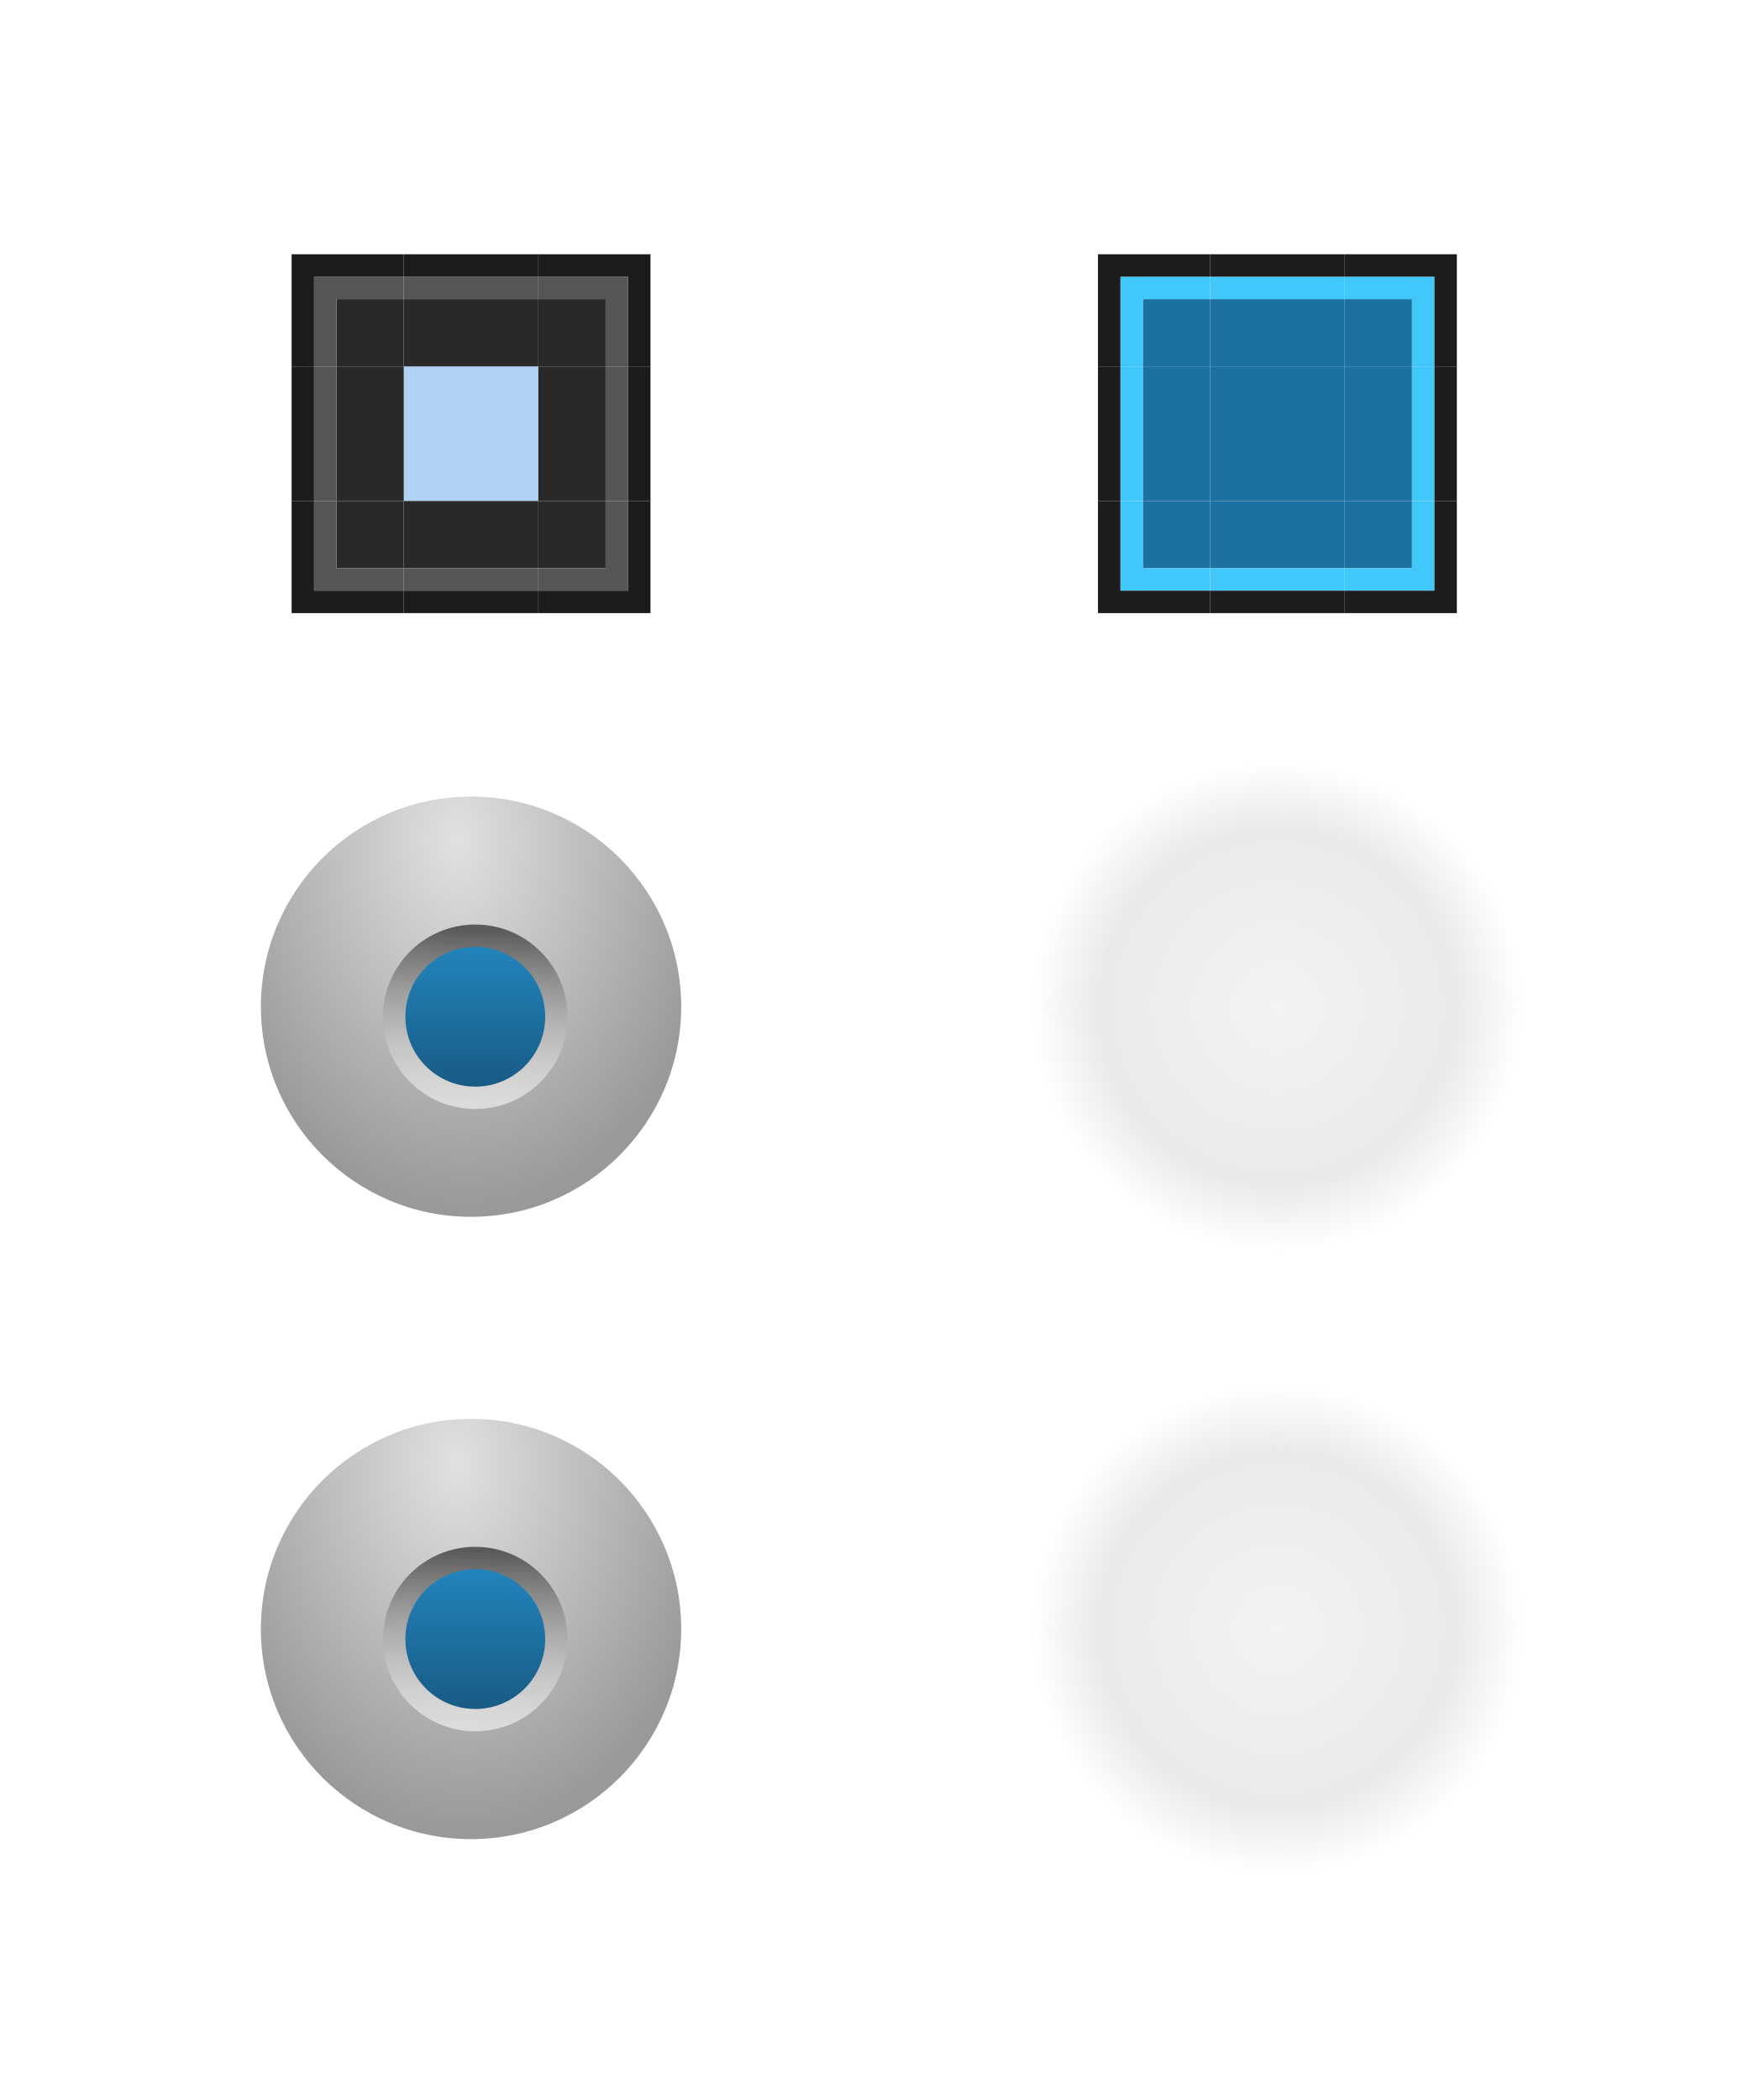
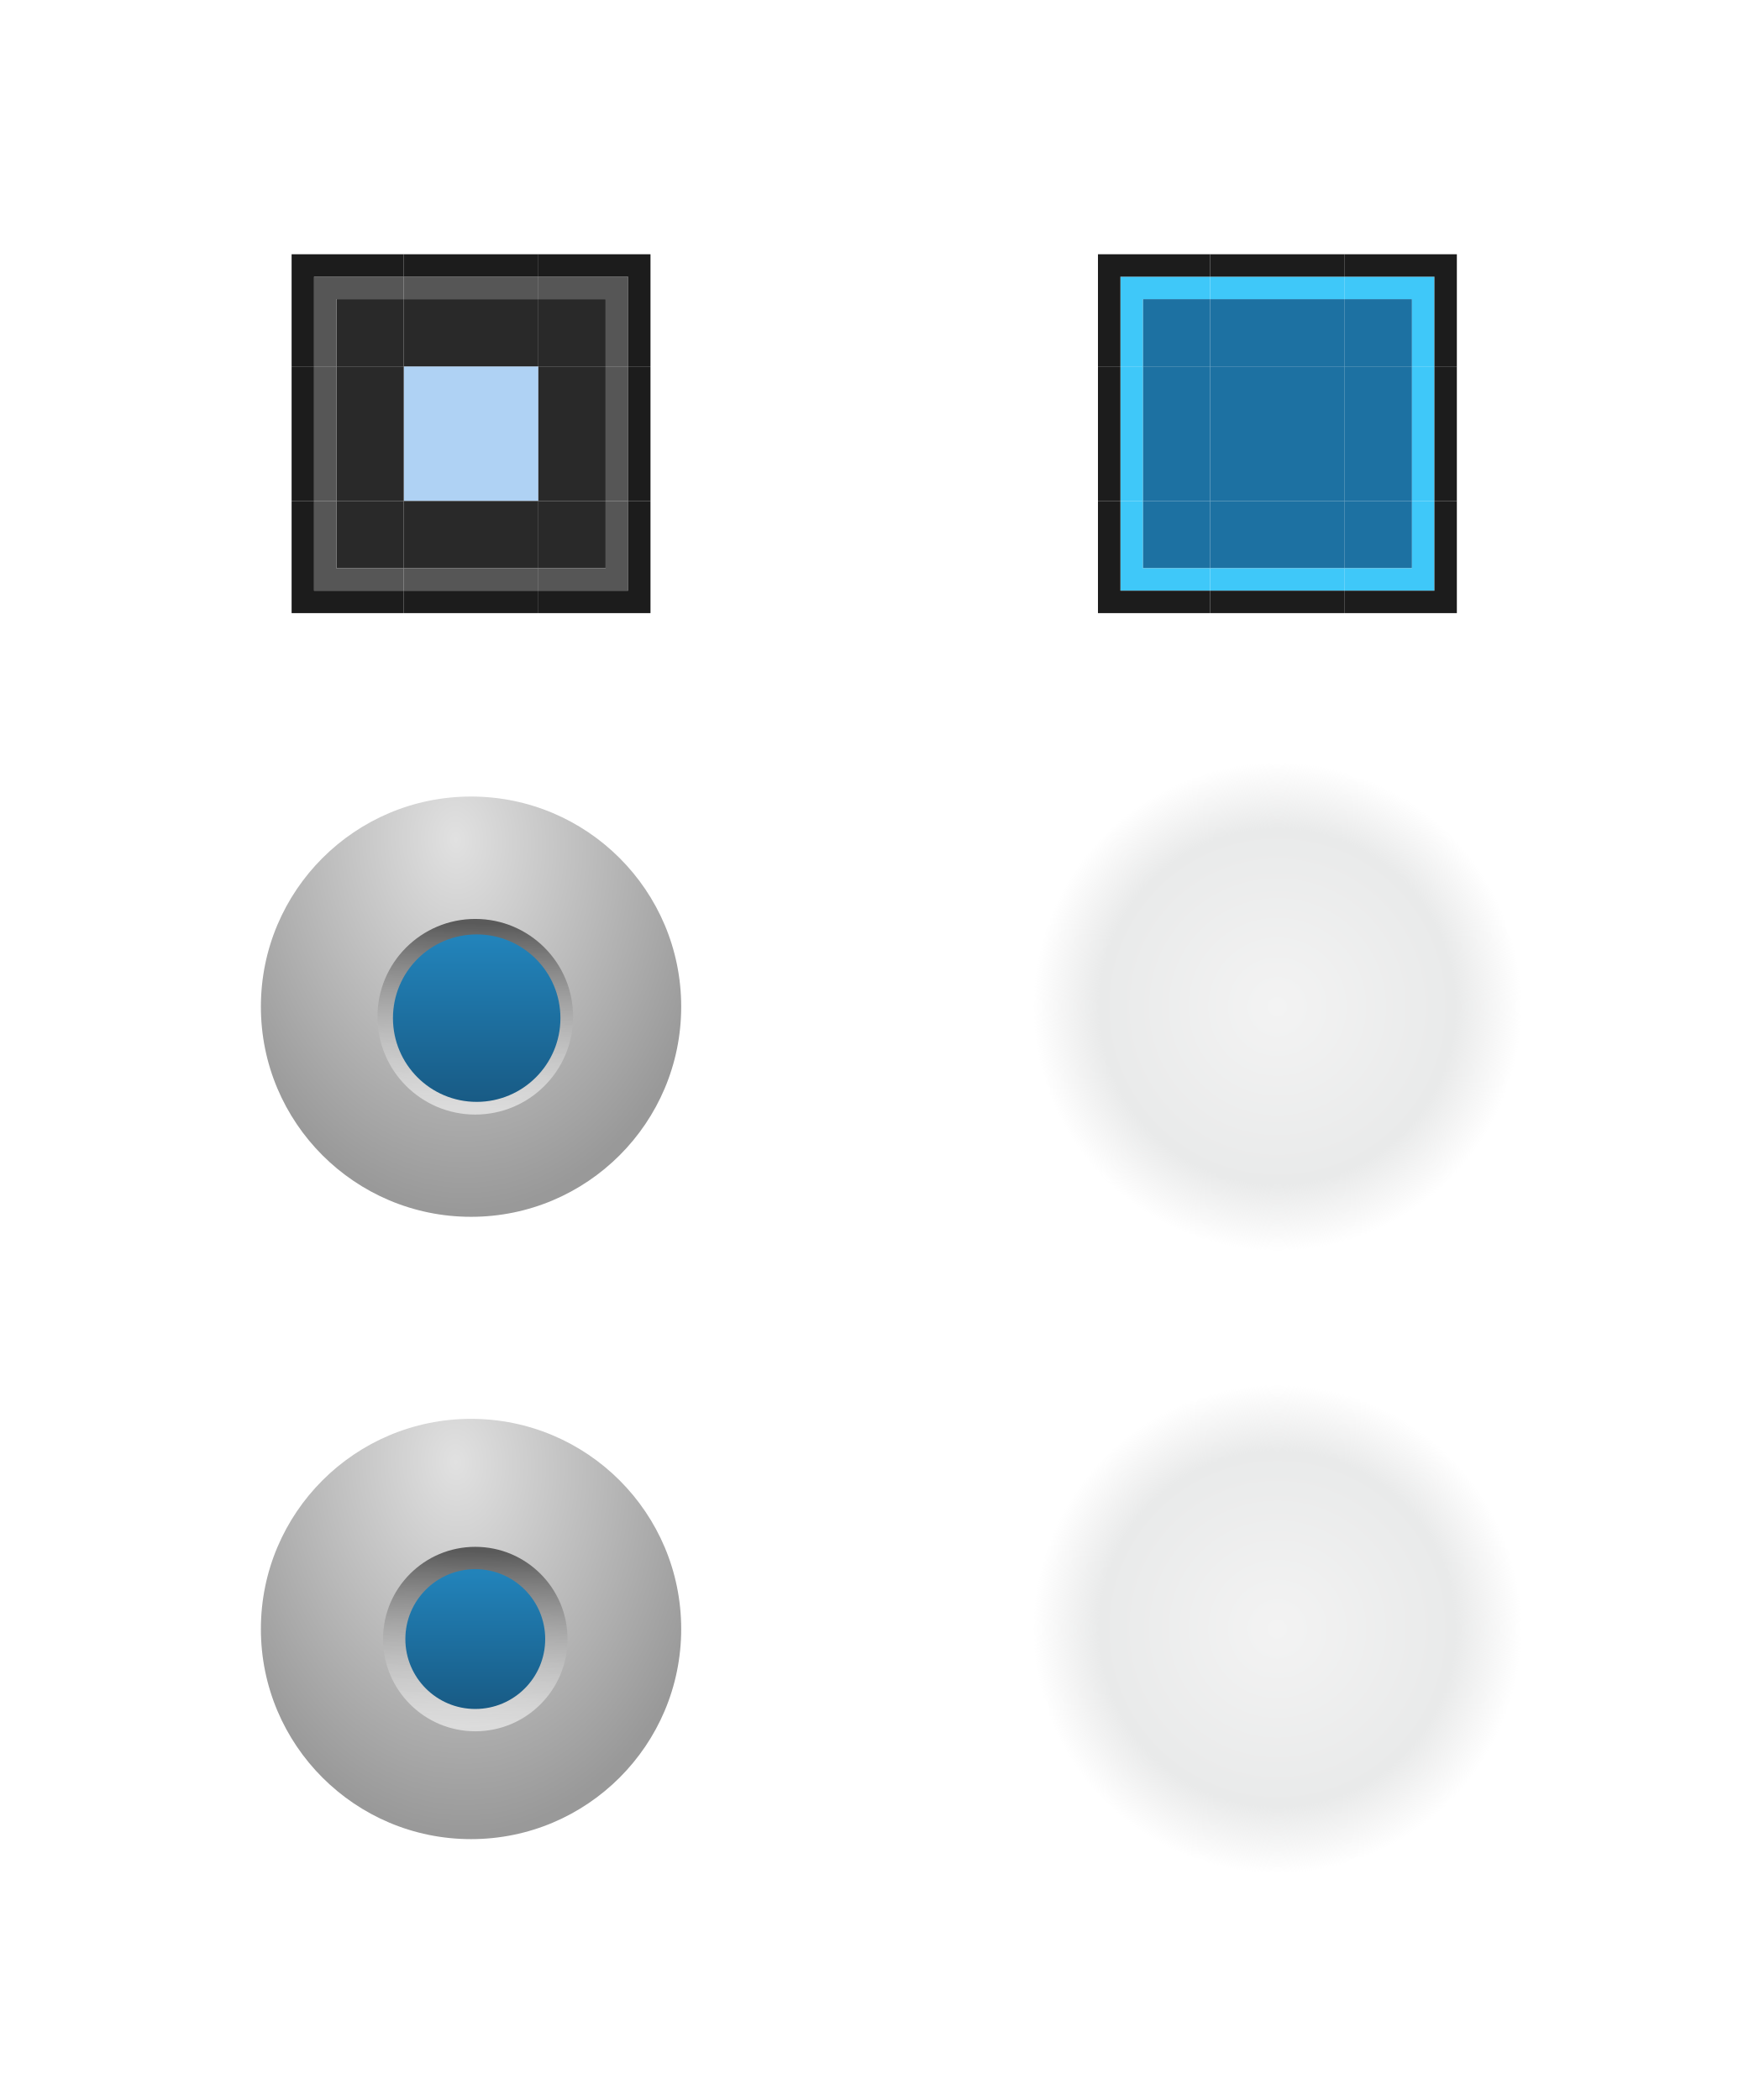
<svg xmlns="http://www.w3.org/2000/svg" xmlns:ns1="http://www.openswatchbook.org/uri/2009/osb" xmlns:xlink="http://www.w3.org/1999/xlink" id="svg3025" version="1.1" height="93.627" width="77.949" viewBox="0 0 77.949 93.627">
  <defs id="defs43">
    <linearGradient id="linearGradient2535">
      <stop style="stop-color:#2283ba;stop-opacity:1" offset="0" id="stop2531" />
      <stop style="stop-color:#185a84;stop-opacity:1" offset="1" id="stop2533" />
    </linearGradient>
    <linearGradient id="linearGradient2527">
      <stop style="stop-color:#5a5a5a;stop-opacity:1" offset="0" id="stop2523" />
      <stop style="stop-color:#ffffff;stop-opacity:0.563" offset="1" id="stop2525" />
    </linearGradient>
    <linearGradient id="linearGradient2513">
      <stop style="stop-color:#e1e1e1;stop-opacity:1" offset="0" id="stop2509" />
      <stop style="stop-color:#999999;stop-opacity:1" offset="1" id="stop2511" />
    </linearGradient>
    <linearGradient id="linearGradient2491">
      <stop style="stop-color:#f3f3f3;stop-opacity:1" offset="0" id="stop2487" />
      <stop id="stop2495" offset="0.729" style="stop-color:#e9eaea;stop-opacity:1" />
      <stop style="stop-color:#e9e9e9;stop-opacity:0.008" offset="1" id="stop2489" />
    </linearGradient>
    <linearGradient id="linearGradient2459" ns1:paint="solid">
      <stop style="stop-color:#000000;stop-opacity:1;" offset="0" id="stop2457" />
    </linearGradient>
    <linearGradient id="linearGradient2411" ns1:paint="solid">
      <stop style="stop-color:#191919;stop-opacity:1;" offset="0" id="stop2409" />
    </linearGradient>
    <linearGradient id="linearGradient2367" ns1:paint="solid">
      <stop style="stop-color:#000000;stop-opacity:1;" offset="0" id="stop2365" />
    </linearGradient>
    <linearGradient id="linearGradient2361" ns1:paint="solid">
      <stop style="stop-color:#000000;stop-opacity:1;" offset="0" id="stop2359" />
    </linearGradient>
    <linearGradient id="highlight-outer" ns1:paint="solid">
      <stop style="stop-color:#3fc8f9;stop-opacity:1;" offset="0" id="stop2334" />
    </linearGradient>
    <linearGradient id="highlight-inner" ns1:paint="solid">
      <stop style="stop-color:#1d71a2;stop-opacity:1;" offset="0" id="stop2312" />
    </linearGradient>
    <style type="text/css" id="current-color-scheme">
      .ColorScheme-Text {
        color:#31363b;
        stop-color:#31363b;
      }
      .ColorScheme-Background {
        color:#eff0f1;
        stop-color:#eff0f1;
      }
      .ColorScheme-Highlight {
        color:#3daee9;
        stop-color:#3daee9;
      }
      .ColorScheme-ViewText {
        color:#31363b;
        stop-color:#31363b;
      }
      .ColorScheme-ViewBackground {
        color:#fcfcfc;
        stop-color:#fcfcfc;
      }
      .ColorScheme-ViewHover {
        color:#93cee9;
        stop-color:#93cee9;
      }
      .ColorScheme-ViewFocus{
        color:#3daee9;
        stop-color:#3daee9;
      }
      .ColorScheme-ButtonText {
        color:#31363b;
        stop-color:#31363b;
      }
      .ColorScheme-ButtonBackground {
        color:#eff0f1;
        stop-color:#eff0f1;
      }
      .ColorScheme-ButtonHover {
        color:#93cee9;
        stop-color:#93cee9;
      }
      .ColorScheme-ButtonFocus{
        color:#3daee9;
        stop-color:#3daee9;
      }
      </style>
    <linearGradient xlink:href="#highlight-inner" id="linearGradient2316" x1="33.285" y1="7.043" x2="36.285" y2="7.043" gradientUnits="userSpaceOnUse" />
    <linearGradient xlink:href="#highlight-inner" id="linearGradient2318" x1="14.932" y1="17.644" x2="20.932" y2="17.644" gradientUnits="userSpaceOnUse" />
    <linearGradient xlink:href="#highlight-inner" id="linearGradient2320" x1="33.285" y1="7.043" x2="36.285" y2="7.043" gradientUnits="userSpaceOnUse" />
    <linearGradient xlink:href="#highlight-inner" id="linearGradient2322" x1="14.932" y1="17.644" x2="20.932" y2="17.644" gradientUnits="userSpaceOnUse" />
    <linearGradient xlink:href="#highlight-inner" id="linearGradient2324" x1="33.285" y1="7.043" x2="36.285" y2="7.043" gradientUnits="userSpaceOnUse" />
    <linearGradient xlink:href="#highlight-inner" id="linearGradient2326" x1="14.932" y1="17.644" x2="20.932" y2="17.644" gradientUnits="userSpaceOnUse" />
    <linearGradient xlink:href="#highlight-inner" id="linearGradient2328" x1="33.285" y1="7.043" x2="36.285" y2="7.043" gradientUnits="userSpaceOnUse" />
    <linearGradient xlink:href="#highlight-inner" id="linearGradient2330" x1="14.932" y1="17.644" x2="20.932" y2="17.644" gradientUnits="userSpaceOnUse" />
-     <linearGradient xlink:href="#highlight-inner" id="linearGradient2332" x1="46.985" y1="11.616" x2="52.985" y2="11.616" gradientUnits="userSpaceOnUse" />
+     <linearGradient xlink:href="#highlight-inner" id="linearGradient2332" x1="46.985" y1="11.616" x2="52.985" y2="11.616" gradientUnits="userSpaceOnUse" gradientTransform="translate(6.963322,7.719909)" />
    <linearGradient xlink:href="#highlight-outer" id="linearGradient2338" x1="14.932" y1="19.644" x2="20.932" y2="19.644" gradientUnits="userSpaceOnUse" />
    <linearGradient xlink:href="#highlight-outer" id="linearGradient2340" x1="33.285" y1="6.543" x2="37.285" y2="6.543" gradientUnits="userSpaceOnUse" />
    <linearGradient xlink:href="#highlight-outer" id="linearGradient2342" x1="14.932" y1="19.644" x2="20.932" y2="19.644" gradientUnits="userSpaceOnUse" />
    <linearGradient xlink:href="#highlight-outer" id="linearGradient2344" x1="33.285" y1="6.543" x2="37.285" y2="6.543" gradientUnits="userSpaceOnUse" />
    <linearGradient xlink:href="#highlight-outer" id="linearGradient2346" x1="14.932" y1="19.644" x2="20.932" y2="19.644" gradientUnits="userSpaceOnUse" />
    <linearGradient xlink:href="#highlight-outer" id="linearGradient2348" x1="33.285" y1="6.543" x2="37.285" y2="6.543" gradientUnits="userSpaceOnUse" />
    <linearGradient xlink:href="#highlight-outer" id="linearGradient2350" x1="14.932" y1="19.644" x2="20.932" y2="19.644" gradientUnits="userSpaceOnUse" />
    <linearGradient xlink:href="#highlight-outer" id="linearGradient2352" x1="33.285" y1="6.543" x2="37.285" y2="6.543" gradientUnits="userSpaceOnUse" />
    <radialGradient xlink:href="#linearGradient2491" id="radialGradient2493" cx="57.134" cy="43.69" fx="57.134" fy="43.69" r="10.869" gradientUnits="userSpaceOnUse" />
    <radialGradient xlink:href="#linearGradient2513" id="radialGradient2515" cx="50.269" cy="90.476" fx="50.269" fy="90.476" r="9.369" gradientUnits="userSpaceOnUse" gradientTransform="matrix(0.09504349,1.765319,-1.255359,0.06758761,160.0033,-6.455298)" />
-     <linearGradient xlink:href="#linearGradient2527" id="linearGradient2529" x1="52.133" y1="92.362" x2="51.952" y2="100.165" gradientUnits="userSpaceOnUse" gradientTransform="matrix(0.9969195,0,0,0.9969195,0.1603937,0.2966133)" />
-     <linearGradient xlink:href="#linearGradient2535" id="linearGradient2537" x1="52.065" y1="93.307" x2="52.065" y2="99.514" gradientUnits="userSpaceOnUse" gradientTransform="matrix(0.9959403,0,0,0.9959403,0.2113826,0.3909057)" />
+     <linearGradient xlink:href="#linearGradient2527" id="linearGradient2529" x1="52.133" y1="92.362" x2="51.952" y2="100.165" gradientUnits="userSpaceOnUse" gradientTransform="matrix(1.057283,0,0,1.057283,-2.982645,-5.515757)" />
+     <linearGradient xlink:href="#linearGradient2535" id="linearGradient2537" x1="52.065" y1="93.307" x2="52.065" y2="99.514" gradientUnits="userSpaceOnUse" gradientTransform="matrix(1.192622,0,0,1.192622,-9.96727,-18.48518)" />
    <radialGradient xlink:href="#linearGradient2513" id="radialGradient2653" gradientUnits="userSpaceOnUse" gradientTransform="matrix(0.09504349,1.765319,-1.255359,0.06758761,160.0033,-6.455298)" cx="50.269" cy="90.476" fx="50.269" fy="90.476" r="9.369" />
    <linearGradient xlink:href="#linearGradient2527" id="linearGradient2655" gradientUnits="userSpaceOnUse" gradientTransform="matrix(0.9969195,0,0,0.9969195,0.1603937,0.2966133)" x1="52.133" y1="92.362" x2="51.952" y2="100.165" />
    <linearGradient xlink:href="#linearGradient2535" id="linearGradient2657" gradientUnits="userSpaceOnUse" gradientTransform="matrix(0.9959403,0,0,0.9959403,0.2113826,0.3909057)" x1="52.065" y1="93.307" x2="52.065" y2="99.514" />
    <radialGradient xlink:href="#linearGradient2491" id="radialGradient2665" gradientUnits="userSpaceOnUse" cx="57.134" cy="43.69" fx="57.134" fy="43.69" r="10.869" />
  </defs>
  <path id="path965" d="m 18,11 h 6 v -1 h -6 z" class="ColorScheme-Text" style="color:#31363b;fill:none;fill-opacity:1;stroke-width:0.816" />
-   <g id="g2596" transform="translate(5.014675,7.719909)">
-     <path id="groove-center" d="m 12.985,8.616 h 6 v 6 h -6 z" class="ColorScheme-Text" style="color:#31363b;fill:#a6cdf3;fill-opacity:0.892;stroke-width:2" />
-     <g transform="translate(-1.946277,-1.528425)" id="groove-bottom">
-       <path style="color:#31363b;fill:#292929;fill-opacity:1;stroke-width:1.414" class="ColorScheme-Text" d="m 14.932,16.144 h 6 v 3 h -6 z" id="path909" />
-       <path id="path911" d="m 14.932,19.144 h 6 v 1 h -6 z" class="ColorScheme-Text" style="color:#31363b;fill:#565656;fill-opacity:1;stroke-width:0.816" />
-       <path style="color:#31363b;fill:#1c1c1c;fill-opacity:1;stroke-width:0.816" class="ColorScheme-Text" d="m 14.932,20.144 h 6 v 1 h -6 z" id="path913" />
-       <path id="path915" d="m 14.932,21.144 h 6 v 1 h -6 z" class="ColorScheme-Text" style="color:#31363b;fill:none;fill-opacity:1;stroke-width:0.816" />
-     </g>
-     <g id="groove-top" transform="matrix(1,0,0,-1,-1.946277,24.75994)">
-       <path id="path923" d="m 14.932,16.144 h 6 v 3 h -6 z" class="ColorScheme-Text" style="color:#31363b;fill:#292929;fill-opacity:1;stroke-width:1.414" />
-       <path style="color:#31363b;fill:#565656;fill-opacity:1;stroke-width:0.816" class="ColorScheme-Text" d="m 14.932,19.144 h 6 v 1 h -6 z" id="path925" />
-       <path id="path928" d="m 14.932,20.144 h 6 v 1 h -6 z" class="ColorScheme-Text" style="color:#31363b;fill:#1c1c1c;fill-opacity:1;stroke-width:0.816" />
-       <path style="color:#31363b;fill:none;fill-opacity:1;stroke-width:0.816" class="ColorScheme-Text" d="m 14.932,21.144 h 6 v 1 h -6 z" id="path930" />
-     </g>
-     <g id="groove-topright" transform="translate(-14.29983,0.0727872)">
-       <path style="color:#31363b;fill:none;fill-opacity:0.892;stroke-width:2" class="ColorScheme-Text" d="m 33.285,2.543 h 6 v 6 h -6 z" id="path1199" />
-       <path style="color:#31363b;fill:#292929;fill-opacity:1;stroke-width:1" class="ColorScheme-Text" d="m 33.285,8.543 h 3 v -3 h -3 z" id="path959" />
-       <path id="path961" d="m 33.285,4.543 v 1 h 3 v 3 h 1 v -4 z" style="color:#31363b;fill:#565656;fill-opacity:1;stroke-width:1.333" />
-       <path id="path963" d="m 33.285,3.543 v 1 h 4 v 4 h 1 v -5 z" style="color:#31363b;fill:#1c1c1c;fill-opacity:1;stroke-width:1.667" />
-     </g>
-     <g transform="matrix(0,1,1,0,2.841143,-6.315845)" id="groove-right">
-       <path style="color:#31363b;fill:#292929;fill-opacity:1;stroke-width:1.414" class="ColorScheme-Text" d="m 14.932,16.144 h 6 v 3 h -6 z" id="path1207" />
-       <path id="path1209" d="m 14.932,19.144 h 6 v 1 h -6 z" class="ColorScheme-Text" style="color:#31363b;fill:#565656;fill-opacity:1;stroke-width:0.816" />
-       <path style="color:#31363b;fill:#1c1c1c;fill-opacity:1;stroke-width:0.816" class="ColorScheme-Text" d="m 14.932,20.144 h 6 v 1 h -6 z" id="path1211" />
-       <path id="path1213" d="m 14.932,21.144 h 6 v 1 h -6 z" class="ColorScheme-Text" style="color:#31363b;fill:none;fill-opacity:1;stroke-width:0.816" />
-     </g>
-     <g transform="matrix(1,0,0,-1,-14.29983,23.15873)" id="groove-bottomright">
-       <path id="path1217" d="m 33.285,2.543 h 6 v 6 h -6 z" class="ColorScheme-Text" style="color:#31363b;fill:none;fill-opacity:0.892;stroke-width:2" />
-       <path id="path1219" d="m 33.285,8.543 h 3 v -3 h -3 z" class="ColorScheme-Text" style="color:#31363b;fill:#292929;fill-opacity:1;stroke-width:1" />
-       <path style="color:#31363b;fill:#565656;fill-opacity:1;stroke-width:1.333" d="m 33.285,4.543 v 1 h 3 v 3 h 1 v -4 z" id="path1221" />
-       <path style="color:#31363b;fill:#1c1c1c;fill-opacity:1;stroke-width:1.667" d="m 33.285,3.543 v 1 h 4 v 4 h 1 v -5 z" id="path1223" />
-     </g>
-     <g id="groove-left" transform="rotate(90,17.72267,11.40683)">
-       <path id="path1227" d="m 14.932,16.144 h 6 v 3 h -6 z" class="ColorScheme-Text" style="color:#31363b;fill:#292929;fill-opacity:1;stroke-width:1.414" />
-       <path style="color:#31363b;fill:#565656;fill-opacity:1;stroke-width:0.816" class="ColorScheme-Text" d="m 14.932,19.144 h 6 v 1 h -6 z" id="path1229" />
-       <path id="path1231" d="m 14.932,20.144 h 6 v 1 h -6 z" class="ColorScheme-Text" style="color:#31363b;fill:#1c1c1c;fill-opacity:1;stroke-width:0.816" />
-       <path style="color:#31363b;fill:none;fill-opacity:1;stroke-width:0.816" class="ColorScheme-Text" d="m 14.932,21.144 h 6 v 1 h -6 z" id="path1233" />
-     </g>
-     <g transform="matrix(-1,0,0,1,46.27048,0.0727872)" id="groove-topleft">
-       <path id="path1237" d="m 33.285,2.543 h 6 v 6 h -6 z" class="ColorScheme-Text" style="color:#31363b;fill:none;fill-opacity:0.892;stroke-width:2" />
-       <path id="path1239" d="m 33.285,8.543 h 3 v -3 h -3 z" class="ColorScheme-Text" style="color:#31363b;fill:#292929;fill-opacity:1;stroke-width:1" />
-       <path style="color:#31363b;fill:#565656;fill-opacity:1;stroke-width:1.333" d="m 33.285,4.543 v 1 h 3 v 3 h 1 v -4 z" id="path1241" />
-       <path style="color:#31363b;fill:#1c1c1c;fill-opacity:1;stroke-width:1.667" d="m 33.285,3.543 v 1 h 4 v 4 h 1 v -5 z" id="path1243" />
-     </g>
-     <g id="groove-bottomleft" transform="rotate(-180,23.13524,11.57936)">
-       <path style="color:#31363b;fill:none;fill-opacity:0.892;stroke-width:2" class="ColorScheme-Text" d="m 33.285,2.543 h 6 v 6 h -6 z" id="path1247" />
-       <path style="color:#31363b;fill:#292929;fill-opacity:1;stroke-width:1" class="ColorScheme-Text" d="m 33.285,8.543 h 3 v -3 h -3 z" id="path1249" />
-       <path id="path1251" d="m 33.285,4.543 v 1 h 3 v 3 h 1 v -4 z" style="color:#31363b;fill:#565656;fill-opacity:1;stroke-width:1.333" />
-       <path id="path1253" d="m 33.285,3.543 v 1 h 4 v 4 h 1 v -5 z" style="color:#31363b;fill:#1c1c1c;fill-opacity:1;stroke-width:1.667" />
-     </g>
-   </g>
-   <g id="g2639" transform="translate(6.963322,7.719909)">
-     <path style="color:#31363b;fill:url(#linearGradient2332);fill-opacity:1;stroke-width:2" class="ColorScheme-Text" d="m 46.985,8.616 h 6 v 6 h -6 z" id="groove-highlight-center" />
-     <g id="groove-highlight-bottom" transform="translate(32.05372,-1.528425)">
-       <path id="path1259" d="m 14.932,16.144 h 6 v 3 h -6 z" class="ColorScheme-Text" style="color:#31363b;fill:url(#linearGradient2318);fill-opacity:1;stroke-width:1.414" />
-       <path style="color:#31363b;fill:url(#linearGradient2338);fill-opacity:1;stroke-width:0.816" class="ColorScheme-Text" d="m 14.932,19.144 h 6 v 1 h -6 z" id="path1261" />
-       <path id="path1263" d="m 14.932,20.144 h 6 v 1 h -6 z" class="ColorScheme-Text" style="color:#31363b;fill:#1c1c1c;fill-opacity:1;stroke-width:0.816" />
-       <path style="color:#31363b;fill:none;fill-opacity:1;stroke-width:0.816" class="ColorScheme-Text" d="m 14.932,21.144 h 6 v 1 h -6 z" id="path1265" />
-     </g>
-     <g transform="matrix(1,0,0,-1,32.05372,24.75994)" id="groove-highlight-top">
-       <path style="color:#31363b;fill:url(#linearGradient2326);fill-opacity:1;stroke-width:1.414" class="ColorScheme-Text" d="m 14.932,16.144 h 6 v 3 h -6 z" id="path1269" />
-       <path id="path1271" d="m 14.932,19.144 h 6 v 1 h -6 z" class="ColorScheme-Text" style="color:#31363b;fill:url(#linearGradient2346);fill-opacity:1;stroke-width:0.816" />
-       <path style="color:#31363b;fill:#1c1c1c;fill-opacity:1;stroke-width:0.816" class="ColorScheme-Text" d="m 14.932,20.144 h 6 v 1 h -6 z" id="path1273" />
-       <path id="path1275" d="m 14.932,21.144 h 6 v 1 h -6 z" class="ColorScheme-Text" style="color:#31363b;fill:none;fill-opacity:1;stroke-width:0.816" />
-     </g>
-     <g transform="translate(19.70017,0.0727872)" id="groove-highlight-topright">
-       <path id="path1279" d="m 33.285,2.543 h 6 v 6 h -6 z" class="ColorScheme-Text" style="color:#31363b;fill:none;fill-opacity:0.892;stroke-width:2" />
-       <path id="path1281" d="m 33.285,8.543 h 3 v -3 h -3 z" class="ColorScheme-Text" style="color:#31363b;fill:url(#linearGradient2324);fill-opacity:1;stroke-width:1" />
-       <path style="color:#31363b;fill:url(#linearGradient2344);fill-opacity:1;stroke-width:1.333" d="m 33.285,4.543 v 1 h 3 v 3 h 1 v -4 z" id="path1283" />
-       <path style="color:#31363b;fill:#1c1c1c;fill-opacity:1;stroke-width:1.667" d="m 33.285,3.543 v 1 h 4 v 4 h 1 v -5 z" id="path1285" />
-     </g>
-     <g id="groove-highlight-right" transform="matrix(0,1,1,0,36.84114,-6.315845)">
-       <path id="path1289" d="m 14.932,16.144 h 6 v 3 h -6 z" class="ColorScheme-Text" style="color:#31363b;fill:url(#linearGradient2322);fill-opacity:1;stroke-width:1.414" />
-       <path style="color:#31363b;fill:url(#linearGradient2342);fill-opacity:1;stroke-width:0.816" class="ColorScheme-Text" d="m 14.932,19.144 h 6 v 1 h -6 z" id="path1291" />
-       <path id="path1293" d="m 14.932,20.144 h 6 v 1 h -6 z" class="ColorScheme-Text" style="color:#31363b;fill:#1c1c1c;fill-opacity:1;stroke-width:0.816" />
-       <path style="color:#31363b;fill:none;fill-opacity:1;stroke-width:0.816" class="ColorScheme-Text" d="m 14.932,21.144 h 6 v 1 h -6 z" id="path1295" />
-     </g>
-     <g id="groove-highlight-bottomright" transform="matrix(1,0,0,-1,19.70017,23.15873)">
-       <path style="color:#31363b;fill:none;fill-opacity:0.892;stroke-width:2" class="ColorScheme-Text" d="m 33.285,2.543 h 6 v 6 h -6 z" id="path1299" />
-       <path style="color:#31363b;fill:url(#linearGradient2320);fill-opacity:1;stroke-width:1" class="ColorScheme-Text" d="m 33.285,8.543 h 3 v -3 h -3 z" id="path1301" />
-       <path id="path1303" d="m 33.285,4.543 v 1 h 3 v 3 h 1 v -4 z" style="color:#31363b;fill:url(#linearGradient2340);fill-opacity:1;stroke-width:1.333" />
-       <path id="path1305" d="m 33.285,3.543 v 1 h 4 v 4 h 1 v -5 z" style="color:#31363b;fill:#1c1c1c;fill-opacity:1;stroke-width:1.667" />
-     </g>
-     <g transform="rotate(90,34.72268,28.40683)" id="groove-highlight-left">
-       <path style="color:#31363b;fill:url(#linearGradient2330);fill-opacity:1;stroke-width:1.414" class="ColorScheme-Text" d="m 14.932,16.144 h 6 v 3 h -6 z" id="path1309" />
-       <path id="path1311" d="m 14.932,19.144 h 6 v 1 h -6 z" class="ColorScheme-Text" style="color:#31363b;fill:url(#linearGradient2350);fill-opacity:1;stroke-width:0.816" />
-       <path style="color:#31363b;fill:#1c1c1c;fill-opacity:1;stroke-width:0.816" class="ColorScheme-Text" d="m 14.932,20.144 h 6 v 1 h -6 z" id="path1313" />
-       <path id="path1315" d="m 14.932,21.144 h 6 v 1 h -6 z" class="ColorScheme-Text" style="color:#31363b;fill:none;fill-opacity:1;stroke-width:0.816" />
-     </g>
-     <g id="groove-highlight-topleft" transform="matrix(-1,0,0,1,80.27048,0.0727872)">
-       <path style="color:#31363b;fill:none;fill-opacity:0.892;stroke-width:2" class="ColorScheme-Text" d="m 33.285,2.543 h 6 v 6 h -6 z" id="path1319" />
-       <path style="color:#31363b;fill:url(#linearGradient2328);fill-opacity:1;stroke-width:1" class="ColorScheme-Text" d="m 33.285,8.543 h 3 v -3 h -3 z" id="path1321" />
-       <path id="path1323" d="m 33.285,4.543 v 1 h 3 v 3 h 1 v -4 z" style="color:#31363b;fill:url(#linearGradient2348);fill-opacity:1;stroke-width:1.333" />
-       <path id="path1325" d="m 33.285,3.543 v 1 h 4 v 4 h 1 v -5 z" style="color:#31363b;fill:#1c1c1c;fill-opacity:1;stroke-width:1.667" />
-     </g>
-     <g transform="rotate(-180,40.13524,11.57936)" id="groove-highlight-bottomleft">
-       <path id="path1329" d="m 33.285,2.543 h 6 v 6 h -6 z" class="ColorScheme-Text" style="color:#31363b;fill:none;fill-opacity:0.892;stroke-width:2" />
-       <path id="path1331" d="m 33.285,8.543 h 3 v -3 h -3 z" class="ColorScheme-Text" style="color:#31363b;fill:url(#linearGradient2316);fill-opacity:1;stroke-width:1" />
-       <path style="color:#31363b;fill:url(#linearGradient2352);fill-opacity:1;stroke-width:1.333" d="m 33.285,4.543 v 1 h 3 v 3 h 1 v -4 z" id="path1333" />
-       <path style="color:#31363b;fill:#1c1c1c;fill-opacity:1;stroke-width:1.667" d="m 33.285,3.543 v 1 h 4 v 4 h 1 v -5 z" id="path1335" />
-     </g>
+   <path style="color:#31363b;fill:#a6cdf3;fill-opacity:0.892;stroke-width:2" class="ColorScheme-Text" d="m 18,16.336 h 6 v 6 h -6 z" id="groove-center" />
+   <g id="groove-bottom" transform="translate(3.068398,6.191484)">
+     <path id="path909" d="m 14.932,16.144 h 6 v 3 h -6 z" class="ColorScheme-Text" style="color:#31363b;fill:#292929;fill-opacity:1;stroke-width:1.414" />
+     <path style="color:#31363b;fill:#565656;fill-opacity:1;stroke-width:0.816" class="ColorScheme-Text" d="m 14.932,19.144 h 6 v 1 h -6 z" id="path911" />
+     <path id="path913" d="m 14.932,20.144 h 6 v 1 h -6 z" class="ColorScheme-Text" style="color:#31363b;fill:#1c1c1c;fill-opacity:1;stroke-width:0.816" />
+     <path style="color:#31363b;fill:none;fill-opacity:1;stroke-width:0.816" class="ColorScheme-Text" d="m 14.932,21.144 h 6 v 1 h -6 z" id="path915" />
+   </g>
+   <g transform="matrix(1,0,0,-1,3.068398,32.47985)" id="groove-top">
+     <path style="color:#31363b;fill:#292929;fill-opacity:1;stroke-width:1.414" class="ColorScheme-Text" d="m 14.932,16.144 h 6 v 3 h -6 z" id="path923" />
+     <path id="path925" d="m 14.932,19.144 h 6 v 1 h -6 z" class="ColorScheme-Text" style="color:#31363b;fill:#565656;fill-opacity:1;stroke-width:0.816" />
+     <path style="color:#31363b;fill:#1c1c1c;fill-opacity:1;stroke-width:0.816" class="ColorScheme-Text" d="m 14.932,20.144 h 6 v 1 h -6 z" id="path928" />
+     <path id="path930" d="m 14.932,21.144 h 6 v 1 h -6 z" class="ColorScheme-Text" style="color:#31363b;fill:none;fill-opacity:1;stroke-width:0.816" />
+   </g>
+   <g transform="translate(-9.285157,7.792696)" id="groove-topright">
+     <path id="path1199" d="m 33.285,2.543 h 6 v 6 h -6 z" class="ColorScheme-Text" style="color:#31363b;fill:none;fill-opacity:0.892;stroke-width:2" />
+     <path id="path959" d="m 33.285,8.543 h 3 v -3 h -3 z" class="ColorScheme-Text" style="color:#31363b;fill:#292929;fill-opacity:1;stroke-width:1" />
+     <path style="color:#31363b;fill:#565656;fill-opacity:1;stroke-width:1.333" d="m 33.285,4.543 v 1 h 3 v 3 h 1 v -4 z" id="path961" />
+     <path style="color:#31363b;fill:#1c1c1c;fill-opacity:1;stroke-width:1.667" d="m 33.285,3.543 v 1 h 4 v 4 h 1 v -5 z" id="path963" />
+   </g>
+   <g id="groove-right" transform="matrix(0,1,1,0,7.855818,1.404064)">
+     <path id="path1207" d="m 14.932,16.144 h 6 v 3 h -6 z" class="ColorScheme-Text" style="color:#31363b;fill:#292929;fill-opacity:1;stroke-width:1.414" />
+     <path style="color:#31363b;fill:#565656;fill-opacity:1;stroke-width:0.816" class="ColorScheme-Text" d="m 14.932,19.144 h 6 v 1 h -6 z" id="path1209" />
+     <path id="path1211" d="m 14.932,20.144 h 6 v 1 h -6 z" class="ColorScheme-Text" style="color:#31363b;fill:#1c1c1c;fill-opacity:1;stroke-width:0.816" />
+     <path style="color:#31363b;fill:none;fill-opacity:1;stroke-width:0.816" class="ColorScheme-Text" d="m 14.932,21.144 h 6 v 1 h -6 z" id="path1213" />
+   </g>
+   <g id="groove-bottomright" transform="matrix(1,0,0,-1,-9.285157,30.87863)">
+     <path style="color:#31363b;fill:none;fill-opacity:0.892;stroke-width:2" class="ColorScheme-Text" d="m 33.285,2.543 h 6 v 6 h -6 z" id="path1217" />
+     <path style="color:#31363b;fill:#292929;fill-opacity:1;stroke-width:1" class="ColorScheme-Text" d="m 33.285,8.543 h 3 v -3 h -3 z" id="path1219" />
+     <path id="path1221" d="m 33.285,4.543 v 1 h 3 v 3 h 1 v -4 z" style="color:#31363b;fill:#565656;fill-opacity:1;stroke-width:1.333" />
+     <path id="path1223" d="m 33.285,3.543 v 1 h 4 v 4 h 1 v -5 z" style="color:#31363b;fill:#1c1c1c;fill-opacity:1;stroke-width:1.667" />
+   </g>
+   <g transform="rotate(90,16.37006,17.77412)" id="groove-left">
+     <path style="color:#31363b;fill:#292929;fill-opacity:1;stroke-width:1.414" class="ColorScheme-Text" d="m 14.932,16.144 h 6 v 3 h -6 z" id="path1227" />
+     <path id="path1229" d="m 14.932,19.144 h 6 v 1 h -6 z" class="ColorScheme-Text" style="color:#31363b;fill:#565656;fill-opacity:1;stroke-width:0.816" />
+     <path style="color:#31363b;fill:#1c1c1c;fill-opacity:1;stroke-width:0.816" class="ColorScheme-Text" d="m 14.932,20.144 h 6 v 1 h -6 z" id="path1231" />
+     <path id="path1233" d="m 14.932,21.144 h 6 v 1 h -6 z" class="ColorScheme-Text" style="color:#31363b;fill:none;fill-opacity:1;stroke-width:0.816" />
+   </g>
+   <g id="groove-topleft" transform="matrix(-1,0,0,1,51.28516,7.792696)">
+     <path style="color:#31363b;fill:none;fill-opacity:0.892;stroke-width:2" class="ColorScheme-Text" d="m 33.285,2.543 h 6 v 6 h -6 z" id="path1237" />
+     <path style="color:#31363b;fill:#292929;fill-opacity:1;stroke-width:1" class="ColorScheme-Text" d="m 33.285,8.543 h 3 v -3 h -3 z" id="path1239" />
+     <path id="path1241" d="m 33.285,4.543 v 1 h 3 v 3 h 1 v -4 z" style="color:#31363b;fill:#565656;fill-opacity:1;stroke-width:1.333" />
+     <path id="path1243" d="m 33.285,3.543 v 1 h 4 v 4 h 1 v -5 z" style="color:#31363b;fill:#1c1c1c;fill-opacity:1;stroke-width:1.667" />
+   </g>
+   <g transform="rotate(-180,25.64258,15.43932)" id="groove-bottomleft">
+     <path id="path1247" d="m 33.285,2.543 h 6 v 6 h -6 z" class="ColorScheme-Text" style="color:#31363b;fill:none;fill-opacity:0.892;stroke-width:2" />
+     <path id="path1249" d="m 33.285,8.543 h 3 v -3 h -3 z" class="ColorScheme-Text" style="color:#31363b;fill:#292929;fill-opacity:1;stroke-width:1" />
+     <path style="color:#31363b;fill:#565656;fill-opacity:1;stroke-width:1.333" d="m 33.285,4.543 v 1 h 3 v 3 h 1 v -4 z" id="path1251" />
+     <path style="color:#31363b;fill:#1c1c1c;fill-opacity:1;stroke-width:1.667" d="m 33.285,3.543 v 1 h 4 v 4 h 1 v -5 z" id="path1253" />
+   </g>
+   <path id="groove-highlight-center" d="m 53.949,16.336 h 6 v 6 h -6 z" class="ColorScheme-Text" style="color:#31363b;fill:url(#linearGradient2332);fill-opacity:1;stroke-width:2" />
+   <g transform="translate(39.01705,6.191484)" id="groove-highlight-bottom">
+     <path style="color:#31363b;fill:url(#linearGradient2318);fill-opacity:1;stroke-width:1.414" class="ColorScheme-Text" d="m 14.932,16.144 h 6 v 3 h -6 z" id="path1259" />
+     <path id="path1261" d="m 14.932,19.144 h 6 v 1 h -6 z" class="ColorScheme-Text" style="color:#31363b;fill:url(#linearGradient2338);fill-opacity:1;stroke-width:0.816" />
+     <path style="color:#31363b;fill:#1c1c1c;fill-opacity:1;stroke-width:0.816" class="ColorScheme-Text" d="m 14.932,20.144 h 6 v 1 h -6 z" id="path1263" />
+     <path id="path1265" d="m 14.932,21.144 h 6 v 1 h -6 z" class="ColorScheme-Text" style="color:#31363b;fill:none;fill-opacity:1;stroke-width:0.816" />
+   </g>
+   <g id="groove-highlight-top" transform="matrix(1,0,0,-1,39.01705,32.47985)">
+     <path id="path1269" d="m 14.932,16.144 h 6 v 3 h -6 z" class="ColorScheme-Text" style="color:#31363b;fill:url(#linearGradient2326);fill-opacity:1;stroke-width:1.414" />
+     <path style="color:#31363b;fill:url(#linearGradient2346);fill-opacity:1;stroke-width:0.816" class="ColorScheme-Text" d="m 14.932,19.144 h 6 v 1 h -6 z" id="path1271" />
+     <path id="path1273" d="m 14.932,20.144 h 6 v 1 h -6 z" class="ColorScheme-Text" style="color:#31363b;fill:#1c1c1c;fill-opacity:1;stroke-width:0.816" />
+     <path style="color:#31363b;fill:none;fill-opacity:1;stroke-width:0.816" class="ColorScheme-Text" d="m 14.932,21.144 h 6 v 1 h -6 z" id="path1275" />
+   </g>
+   <g id="groove-highlight-topright" transform="translate(26.66349,7.792696)">
+     <path style="color:#31363b;fill:none;fill-opacity:0.892;stroke-width:2" class="ColorScheme-Text" d="m 33.285,2.543 h 6 v 6 h -6 z" id="path1279" />
+     <path style="color:#31363b;fill:url(#linearGradient2324);fill-opacity:1;stroke-width:1" class="ColorScheme-Text" d="m 33.285,8.543 h 3 v -3 h -3 z" id="path1281" />
+     <path id="path1283" d="m 33.285,4.543 v 1 h 3 v 3 h 1 v -4 z" style="color:#31363b;fill:url(#linearGradient2344);fill-opacity:1;stroke-width:1.333" />
+     <path id="path1285" d="m 33.285,3.543 v 1 h 4 v 4 h 1 v -5 z" style="color:#31363b;fill:#1c1c1c;fill-opacity:1;stroke-width:1.667" />
+   </g>
+   <g transform="matrix(0,1,1,0,43.80447,1.404064)" id="groove-highlight-right">
+     <path style="color:#31363b;fill:url(#linearGradient2322);fill-opacity:1;stroke-width:1.414" class="ColorScheme-Text" d="m 14.932,16.144 h 6 v 3 h -6 z" id="path1289" />
+     <path id="path1291" d="m 14.932,19.144 h 6 v 1 h -6 z" class="ColorScheme-Text" style="color:#31363b;fill:url(#linearGradient2342);fill-opacity:1;stroke-width:0.816" />
+     <path style="color:#31363b;fill:#1c1c1c;fill-opacity:1;stroke-width:0.816" class="ColorScheme-Text" d="m 14.932,20.144 h 6 v 1 h -6 z" id="path1293" />
+     <path id="path1295" d="m 14.932,21.144 h 6 v 1 h -6 z" class="ColorScheme-Text" style="color:#31363b;fill:none;fill-opacity:1;stroke-width:0.816" />
+   </g>
+   <g transform="matrix(1,0,0,-1,26.66349,30.87863)" id="groove-highlight-bottomright">
+     <path id="path1299" d="m 33.285,2.543 h 6 v 6 h -6 z" class="ColorScheme-Text" style="color:#31363b;fill:none;fill-opacity:0.892;stroke-width:2" />
+     <path id="path1301" d="m 33.285,8.543 h 3 v -3 h -3 z" class="ColorScheme-Text" style="color:#31363b;fill:url(#linearGradient2320);fill-opacity:1;stroke-width:1" />
+     <path style="color:#31363b;fill:url(#linearGradient2340);fill-opacity:1;stroke-width:1.333" d="m 33.285,4.543 v 1 h 3 v 3 h 1 v -4 z" id="path1303" />
+     <path style="color:#31363b;fill:#1c1c1c;fill-opacity:1;stroke-width:1.667" d="m 33.285,3.543 v 1 h 4 v 4 h 1 v -5 z" id="path1305" />
+   </g>
+   <g id="groove-highlight-left" transform="rotate(90,34.34438,35.74845)">
+     <path id="path1309" d="m 14.932,16.144 h 6 v 3 h -6 z" class="ColorScheme-Text" style="color:#31363b;fill:url(#linearGradient2330);fill-opacity:1;stroke-width:1.414" />
+     <path style="color:#31363b;fill:url(#linearGradient2350);fill-opacity:1;stroke-width:0.816" class="ColorScheme-Text" d="m 14.932,19.144 h 6 v 1 h -6 z" id="path1311" />
+     <path id="path1313" d="m 14.932,20.144 h 6 v 1 h -6 z" class="ColorScheme-Text" style="color:#31363b;fill:#1c1c1c;fill-opacity:1;stroke-width:0.816" />
+     <path style="color:#31363b;fill:none;fill-opacity:1;stroke-width:0.816" class="ColorScheme-Text" d="m 14.932,21.144 h 6 v 1 h -6 z" id="path1315" />
+   </g>
+   <g transform="matrix(-1,0,0,1,87.2338,7.792696)" id="groove-highlight-topleft">
+     <path id="path1319" d="m 33.285,2.543 h 6 v 6 h -6 z" class="ColorScheme-Text" style="color:#31363b;fill:none;fill-opacity:0.892;stroke-width:2" />
+     <path id="path1321" d="m 33.285,8.543 h 3 v -3 h -3 z" class="ColorScheme-Text" style="color:#31363b;fill:url(#linearGradient2328);fill-opacity:1;stroke-width:1" />
+     <path style="color:#31363b;fill:url(#linearGradient2348);fill-opacity:1;stroke-width:1.333" d="m 33.285,4.543 v 1 h 3 v 3 h 1 v -4 z" id="path1323" />
+     <path style="color:#31363b;fill:#1c1c1c;fill-opacity:1;stroke-width:1.667" d="m 33.285,3.543 v 1 h 4 v 4 h 1 v -5 z" id="path1325" />
+   </g>
+   <g id="groove-highlight-bottomleft" transform="rotate(-180,43.6169,15.43932)">
+     <path style="color:#31363b;fill:none;fill-opacity:0.892;stroke-width:2" class="ColorScheme-Text" d="m 33.285,2.543 h 6 v 6 h -6 z" id="path1329" />
+     <path style="color:#31363b;fill:url(#linearGradient2316);fill-opacity:1;stroke-width:1" class="ColorScheme-Text" d="m 33.285,8.543 h 3 v -3 h -3 z" id="path1331" />
+     <path id="path1333" d="m 33.285,4.543 v 1 h 3 v 3 h 1 v -4 z" style="color:#31363b;fill:url(#linearGradient2352);fill-opacity:1;stroke-width:1.333" />
+     <path id="path1335" d="m 33.285,3.543 v 1 h 4 v 4 h 1 v -5 z" style="color:#31363b;fill:#1c1c1c;fill-opacity:1;stroke-width:1.667" />
  </g>
  <g style="fill:#191919;fill-opacity:1" id="g2390" transform="matrix(0.8746097,0,0,0.8746097,-29.07235,15.14847)" />
  <g transform="translate(-0.185494,1.192068)" id="horizontal-slider-hover">
    <rect style="opacity:1;fill:none;fill-opacity:1;fill-rule:nonzero;stroke:none;stroke-width:2.886;stroke-linecap:round;stroke-miterlimit:4;stroke-dasharray:none;stroke-dashoffset:0;stroke-opacity:1" id="rect2447" width="22" height="22" x="46.134" y="32.69" ry="0" />
    <circle style="opacity:1;fill:url(#radialGradient2493);fill-opacity:1;fill-rule:nonzero;stroke:none;stroke-width:3.968;stroke-linecap:square;stroke-linejoin:round;stroke-miterlimit:4;stroke-dasharray:none;stroke-dashoffset:0;stroke-opacity:1" id="circle2449" cx="57.134" cy="43.69" r="10.869" />
  </g>
  <g id="horizontal-slider-handle" transform="translate(-30.50555,6.672537)">
    <rect ry="0" y="27.209" x="40.506" height="22" width="22" id="rect950" style="opacity:1;fill:none;fill-opacity:1;fill-rule:nonzero;stroke:none;stroke-width:2.886;stroke-linecap:round;stroke-miterlimit:4;stroke-dasharray:none;stroke-dashoffset:0;stroke-opacity:1" />
    <g transform="translate(-0.3737488,-57.63049)" id="g2542">
      <circle style="opacity:1;fill:url(#radialGradient2515);fill-opacity:1;fill-rule:nonzero;stroke:none;stroke-width:3.509;stroke-linecap:square;stroke-linejoin:round;stroke-miterlimit:4;stroke-dasharray:none;stroke-dashoffset:0;stroke-opacity:1" id="path2505" cx="51.879" cy="95.84" r="9.369" />
-       <circle style="opacity:1;fill:url(#linearGradient2529);fill-opacity:1;fill-rule:nonzero;stroke:none;stroke-width:1.54;stroke-linecap:square;stroke-linejoin:round;stroke-miterlimit:4;stroke-dasharray:none;stroke-dashoffset:0;stroke-opacity:1" id="circle2521" cx="52.068" cy="96.289" r="4.112" />
-       <circle r="3.117" cy="96.289" cx="52.068" id="circle2507" style="opacity:1;fill:url(#linearGradient2537);fill-opacity:1;fill-rule:nonzero;stroke:none;stroke-width:1.168;stroke-linecap:square;stroke-linejoin:round;stroke-miterlimit:4;stroke-dasharray:none;stroke-dashoffset:0;stroke-opacity:1" />
+       <circle style="opacity:1;fill:url(#linearGradient2529);fill-opacity:1;fill-rule:nonzero;stroke:none;stroke-width:1.633;stroke-linecap:square;stroke-linejoin:round;stroke-miterlimit:4;stroke-dasharray:none;stroke-dashoffset:0;stroke-opacity:1" id="circle2521" cx="52.068" cy="96.289" r="4.361" />
+       <circle r="3.733" cy="96.351" cx="52.131" id="circle2507" style="opacity:1;fill:url(#linearGradient2537);fill-opacity:1;fill-rule:nonzero;stroke:none;stroke-width:1.398;stroke-linecap:square;stroke-linejoin:round;stroke-miterlimit:4;stroke-dasharray:none;stroke-dashoffset:0;stroke-opacity:1" />
    </g>
  </g>
  <g transform="translate(-30.50555,34.4179)" id="vertical-slider-handle">
    <rect style="opacity:1;fill:none;fill-opacity:1;fill-rule:nonzero;stroke:none;stroke-width:2.886;stroke-linecap:round;stroke-miterlimit:4;stroke-dasharray:none;stroke-dashoffset:0;stroke-opacity:1" id="rect2641" width="22" height="22" x="40.506" y="27.209" ry="0" />
    <g id="g2649" transform="translate(-0.3737488,-57.63049)">
      <circle r="9.369" cy="95.84" cx="51.879" id="circle2643" style="opacity:1;fill:url(#radialGradient2653);fill-opacity:1;fill-rule:nonzero;stroke:none;stroke-width:3.509;stroke-linecap:square;stroke-linejoin:round;stroke-miterlimit:4;stroke-dasharray:none;stroke-dashoffset:0;stroke-opacity:1" />
      <circle r="4.112" cy="96.289" cx="52.068" id="circle2645" style="opacity:1;fill:url(#linearGradient2655);fill-opacity:1;fill-rule:nonzero;stroke:none;stroke-width:1.54;stroke-linecap:square;stroke-linejoin:round;stroke-miterlimit:4;stroke-dasharray:none;stroke-dashoffset:0;stroke-opacity:1" />
      <circle style="opacity:1;fill:url(#linearGradient2657);fill-opacity:1;fill-rule:nonzero;stroke:none;stroke-width:1.168;stroke-linecap:square;stroke-linejoin:round;stroke-miterlimit:4;stroke-dasharray:none;stroke-dashoffset:0;stroke-opacity:1" id="circle2647" cx="52.068" cy="96.289" r="3.117" />
    </g>
  </g>
  <g id="vertical-slider-hover" transform="translate(-0.185494,28.93743)">
    <rect ry="0" y="32.69" x="46.134" height="22" width="22" id="rect2659" style="opacity:1;fill:none;fill-opacity:1;fill-rule:nonzero;stroke:none;stroke-width:2.886;stroke-linecap:round;stroke-miterlimit:4;stroke-dasharray:none;stroke-dashoffset:0;stroke-opacity:1" />
    <circle r="10.869" cy="43.69" cx="57.134" id="circle2661" style="opacity:1;fill:url(#radialGradient2665);fill-opacity:1;fill-rule:nonzero;stroke:none;stroke-width:3.968;stroke-linecap:square;stroke-linejoin:round;stroke-miterlimit:4;stroke-dasharray:none;stroke-dashoffset:0;stroke-opacity:1" />
  </g>
</svg>
